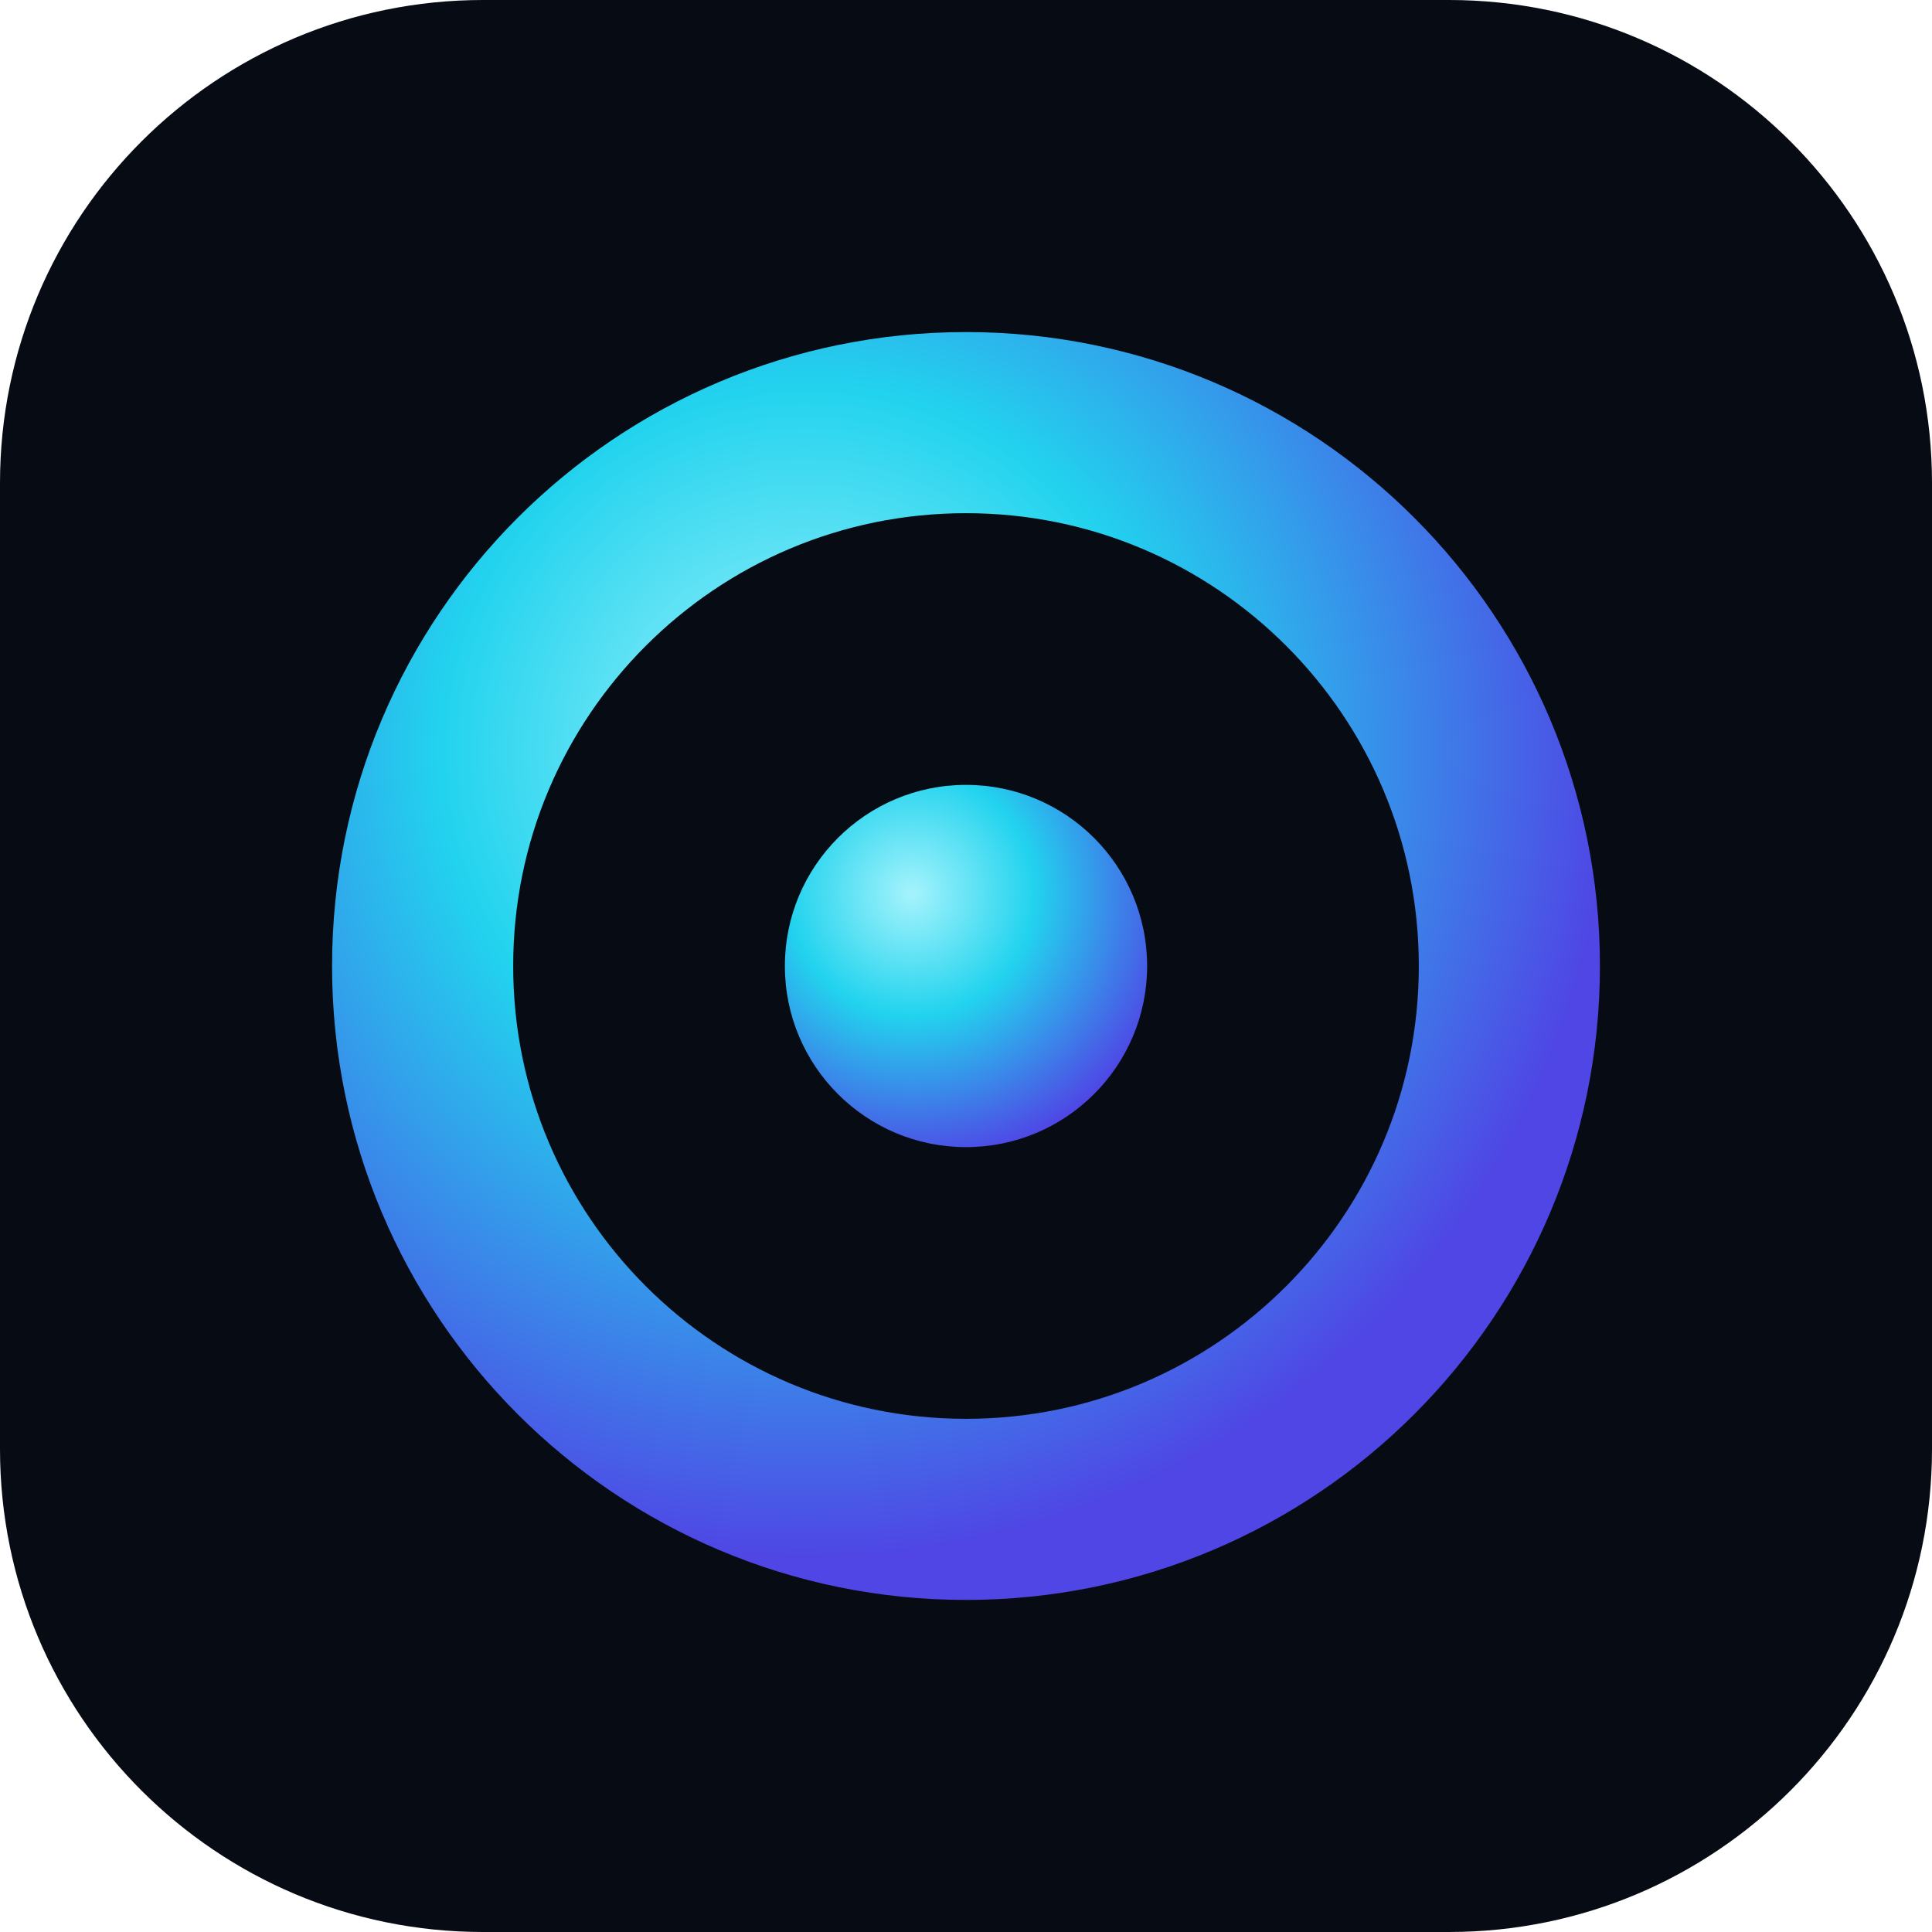
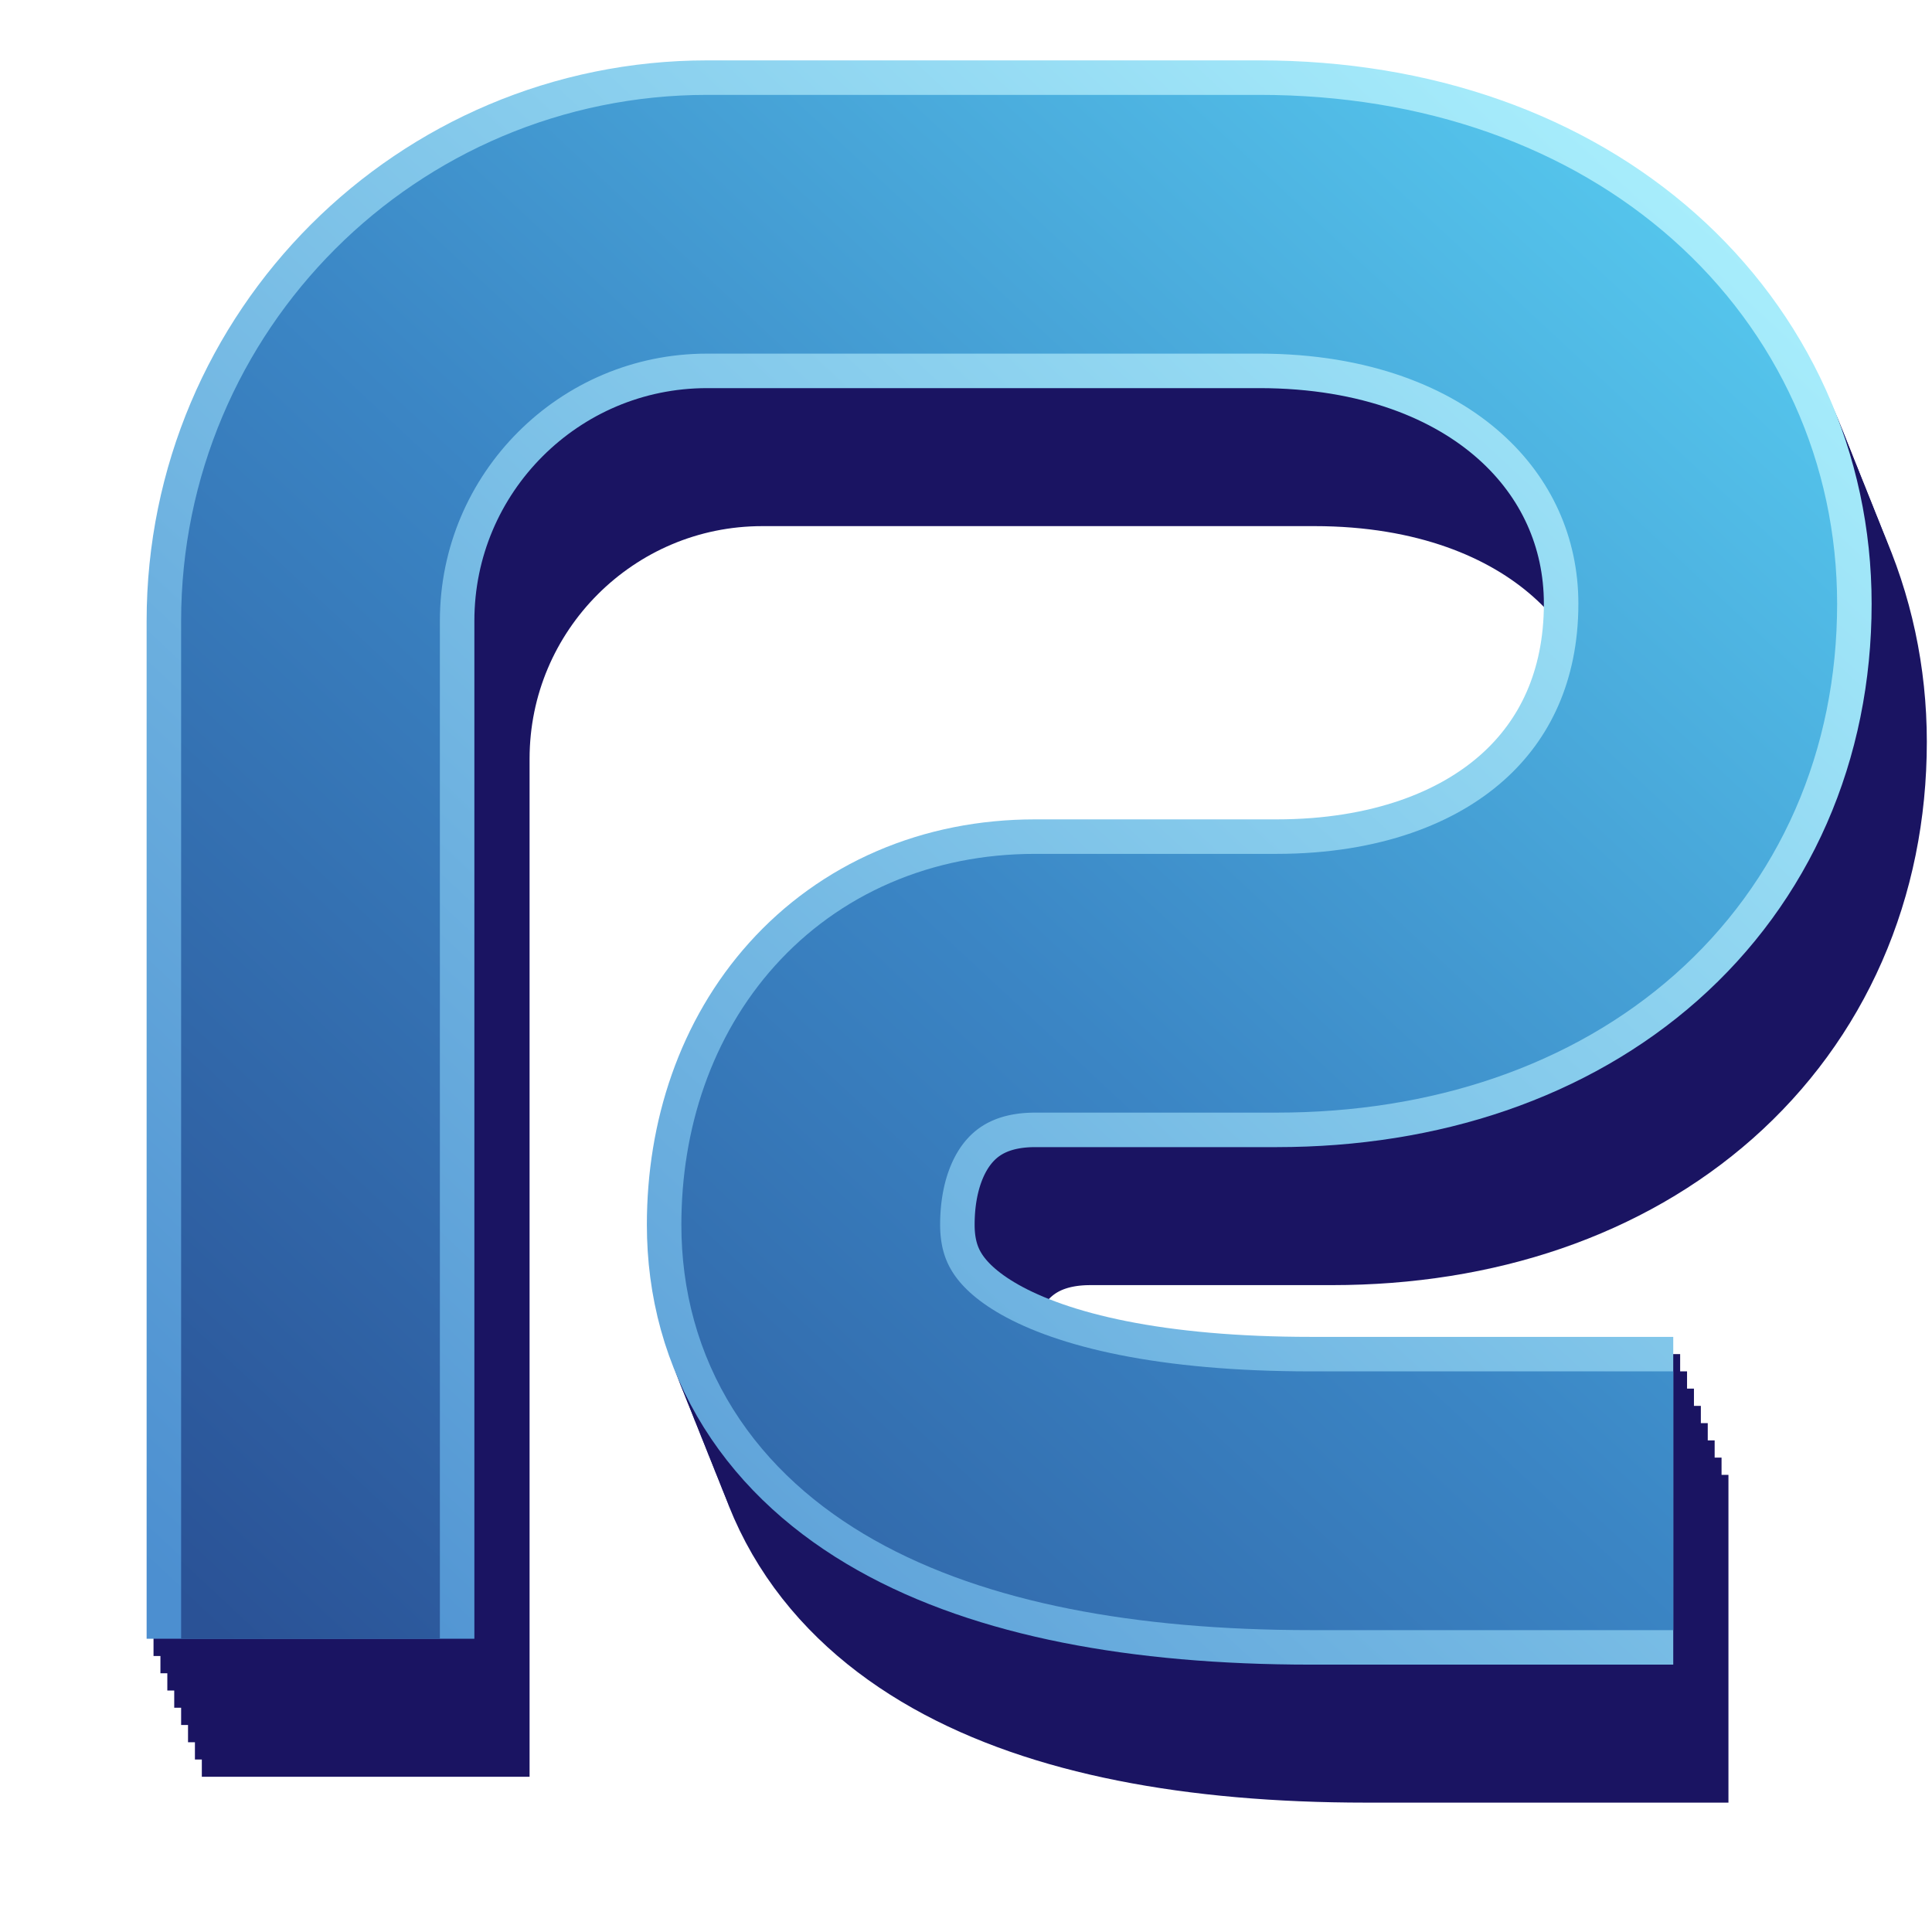
- <svg xmlns="http://www.w3.org/2000/svg" viewBox="0 0 64 64">
+ <svg xmlns="http://www.w3.org/2000/svg" viewBox="-6 -2 112 112">
  <defs>
-     <radialGradient id="g" cx="35%" cy="30%" r="75%">
-       <stop offset="0" stop-color="#a5f3fc" />
-       <stop offset="0.45" stop-color="#22d3ee" />
-       <stop offset="1" stop-color="#4f46e5" />
-     </radialGradient>
+     <linearGradient id="f" x1="10" y1="96" x2="92" y2="8" gradientUnits="userSpaceOnUse">
+       <stop offset="0" stop-color="#2a5296" />
+       <stop offset="0.5" stop-color="#3b86c5" />
+       <stop offset="1" stop-color="#56c8ee" />
+     </linearGradient>
+     <linearGradient id="r" x1="10" y1="96" x2="92" y2="8" gradientUnits="userSpaceOnUse">
+       <stop offset="0" stop-color="#4c8fd0" />
+       <stop offset="1" stop-color="#a8eefc" />
+     </linearGradient>
  </defs>
-   <rect width="64" height="64" rx="16" fill="#070b14" />
-   <circle cx="32" cy="32" r="18" fill="none" stroke="url(#g)" stroke-width="6" />
-   <circle cx="32" cy="32" r="6" fill="url(#g)" />
+   <g fill="none" stroke-width="19" stroke-linejoin="round">
+     <g stroke="#1a1462">
+       <path d="M12 93V34A23 23 0 0 1 35 11H67C83 11 93 21 93 33C93 46 83 55 68 55H54C46 55 41 61 41 69C41 79 51 85 70 85H91" transform="translate(0.4 1)" />
+       <path d="M12 93V34A23 23 0 0 1 35 11H67C83 11 93 21 93 33C93 46 83 55 68 55H54C46 55 41 61 41 69C41 79 51 85 70 85H91" transform="translate(0.8 2)" />
+       <path d="M12 93V34A23 23 0 0 1 35 11H67C83 11 93 21 93 33C93 46 83 55 68 55H54C46 55 41 61 41 69C41 79 51 85 70 85H91" transform="translate(1.2 3)" />
+       <path d="M12 93V34A23 23 0 0 1 35 11H67C83 11 93 21 93 33C93 46 83 55 68 55H54C46 55 41 61 41 69C41 79 51 85 70 85H91" transform="translate(1.6 4)" />
+       <path d="M12 93V34A23 23 0 0 1 35 11H67C83 11 93 21 93 33C93 46 83 55 68 55H54C46 55 41 61 41 69C41 79 51 85 70 85H91" transform="translate(2.0 5)" />
+       <path d="M12 93V34A23 23 0 0 1 35 11H67C83 11 93 21 93 33C93 46 83 55 68 55H54C46 55 41 61 41 69C41 79 51 85 70 85H91" transform="translate(2.4 6)" />
+       <path d="M12 93V34A23 23 0 0 1 35 11H67C83 11 93 21 93 33C93 46 83 55 68 55H54C46 55 41 61 41 69C41 79 51 85 70 85H91" transform="translate(2.8 7)" />
+       <path d="M12 93V34A23 23 0 0 1 35 11H67C83 11 93 21 93 33C93 46 83 55 68 55H54C46 55 41 61 41 69C41 79 51 85 70 85H91" transform="translate(3.2 8)" />
+     </g>
+     <path d="M12 93V34A23 23 0 0 1 35 11H67C83 11 93 21 93 33C93 46 83 55 68 55H54C46 55 41 61 41 69C41 79 51 85 70 85H91" stroke="url(#r)" />
+     <path d="M12 93V34A23 23 0 0 1 35 11H67C83 11 93 21 93 33C93 46 83 55 68 55H54C46 55 41 61 41 69C41 79 51 85 70 85H91" stroke="url(#f)" stroke-width="15" />
+   </g>
</svg>
